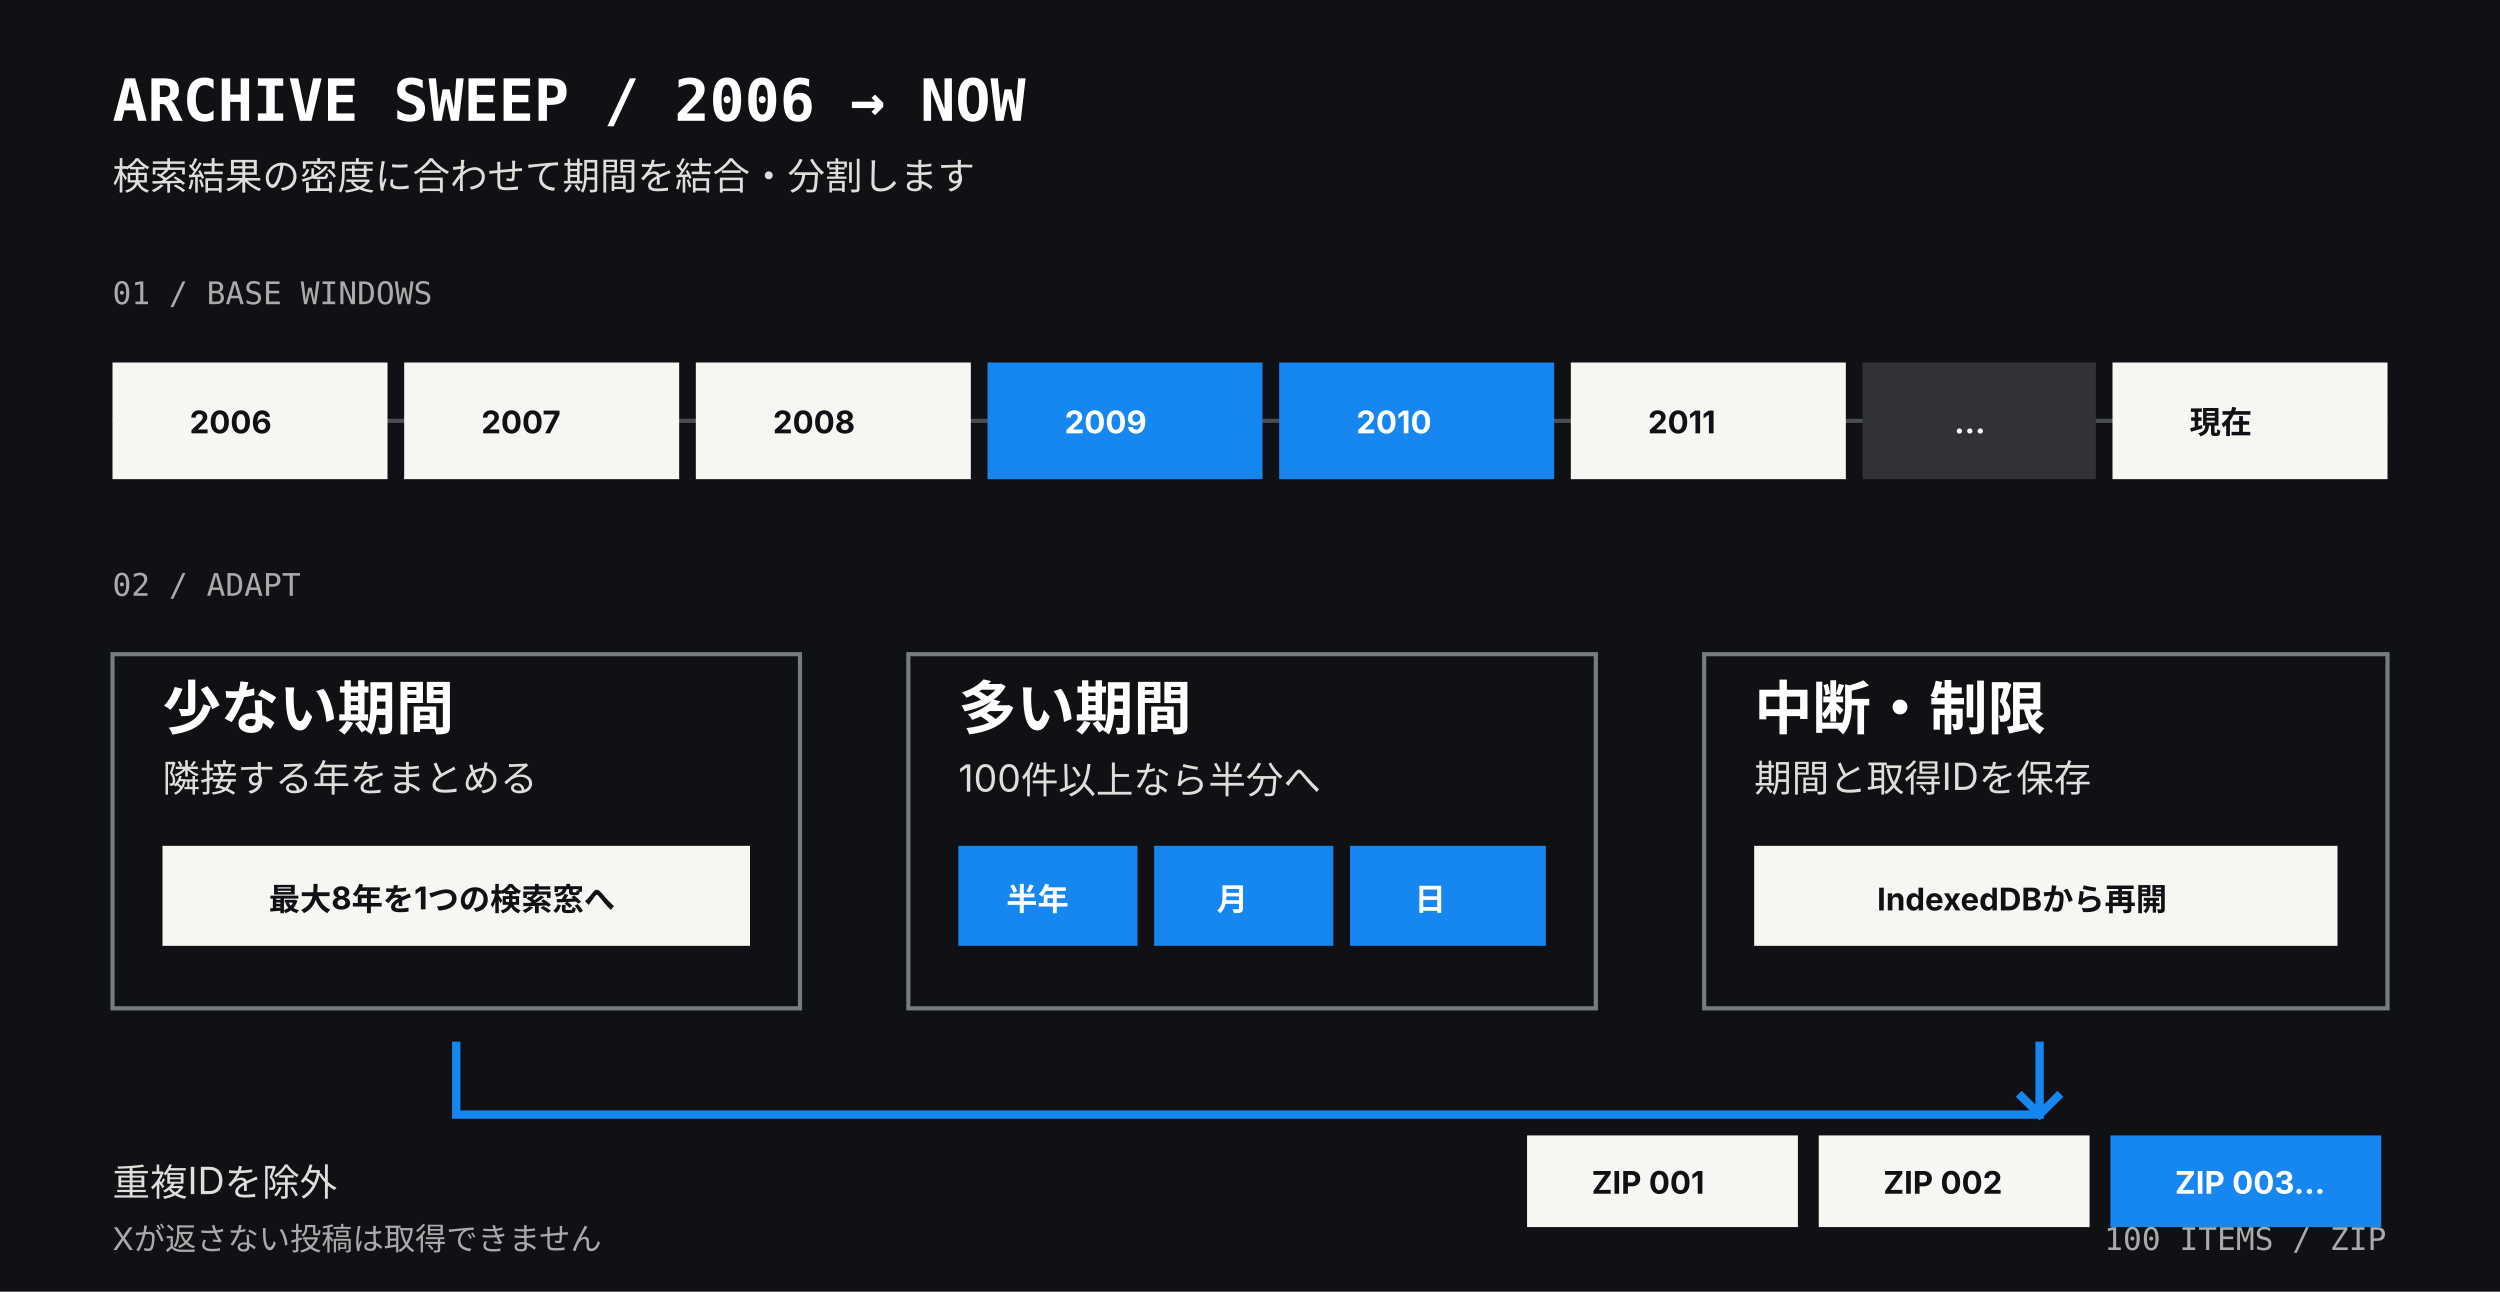
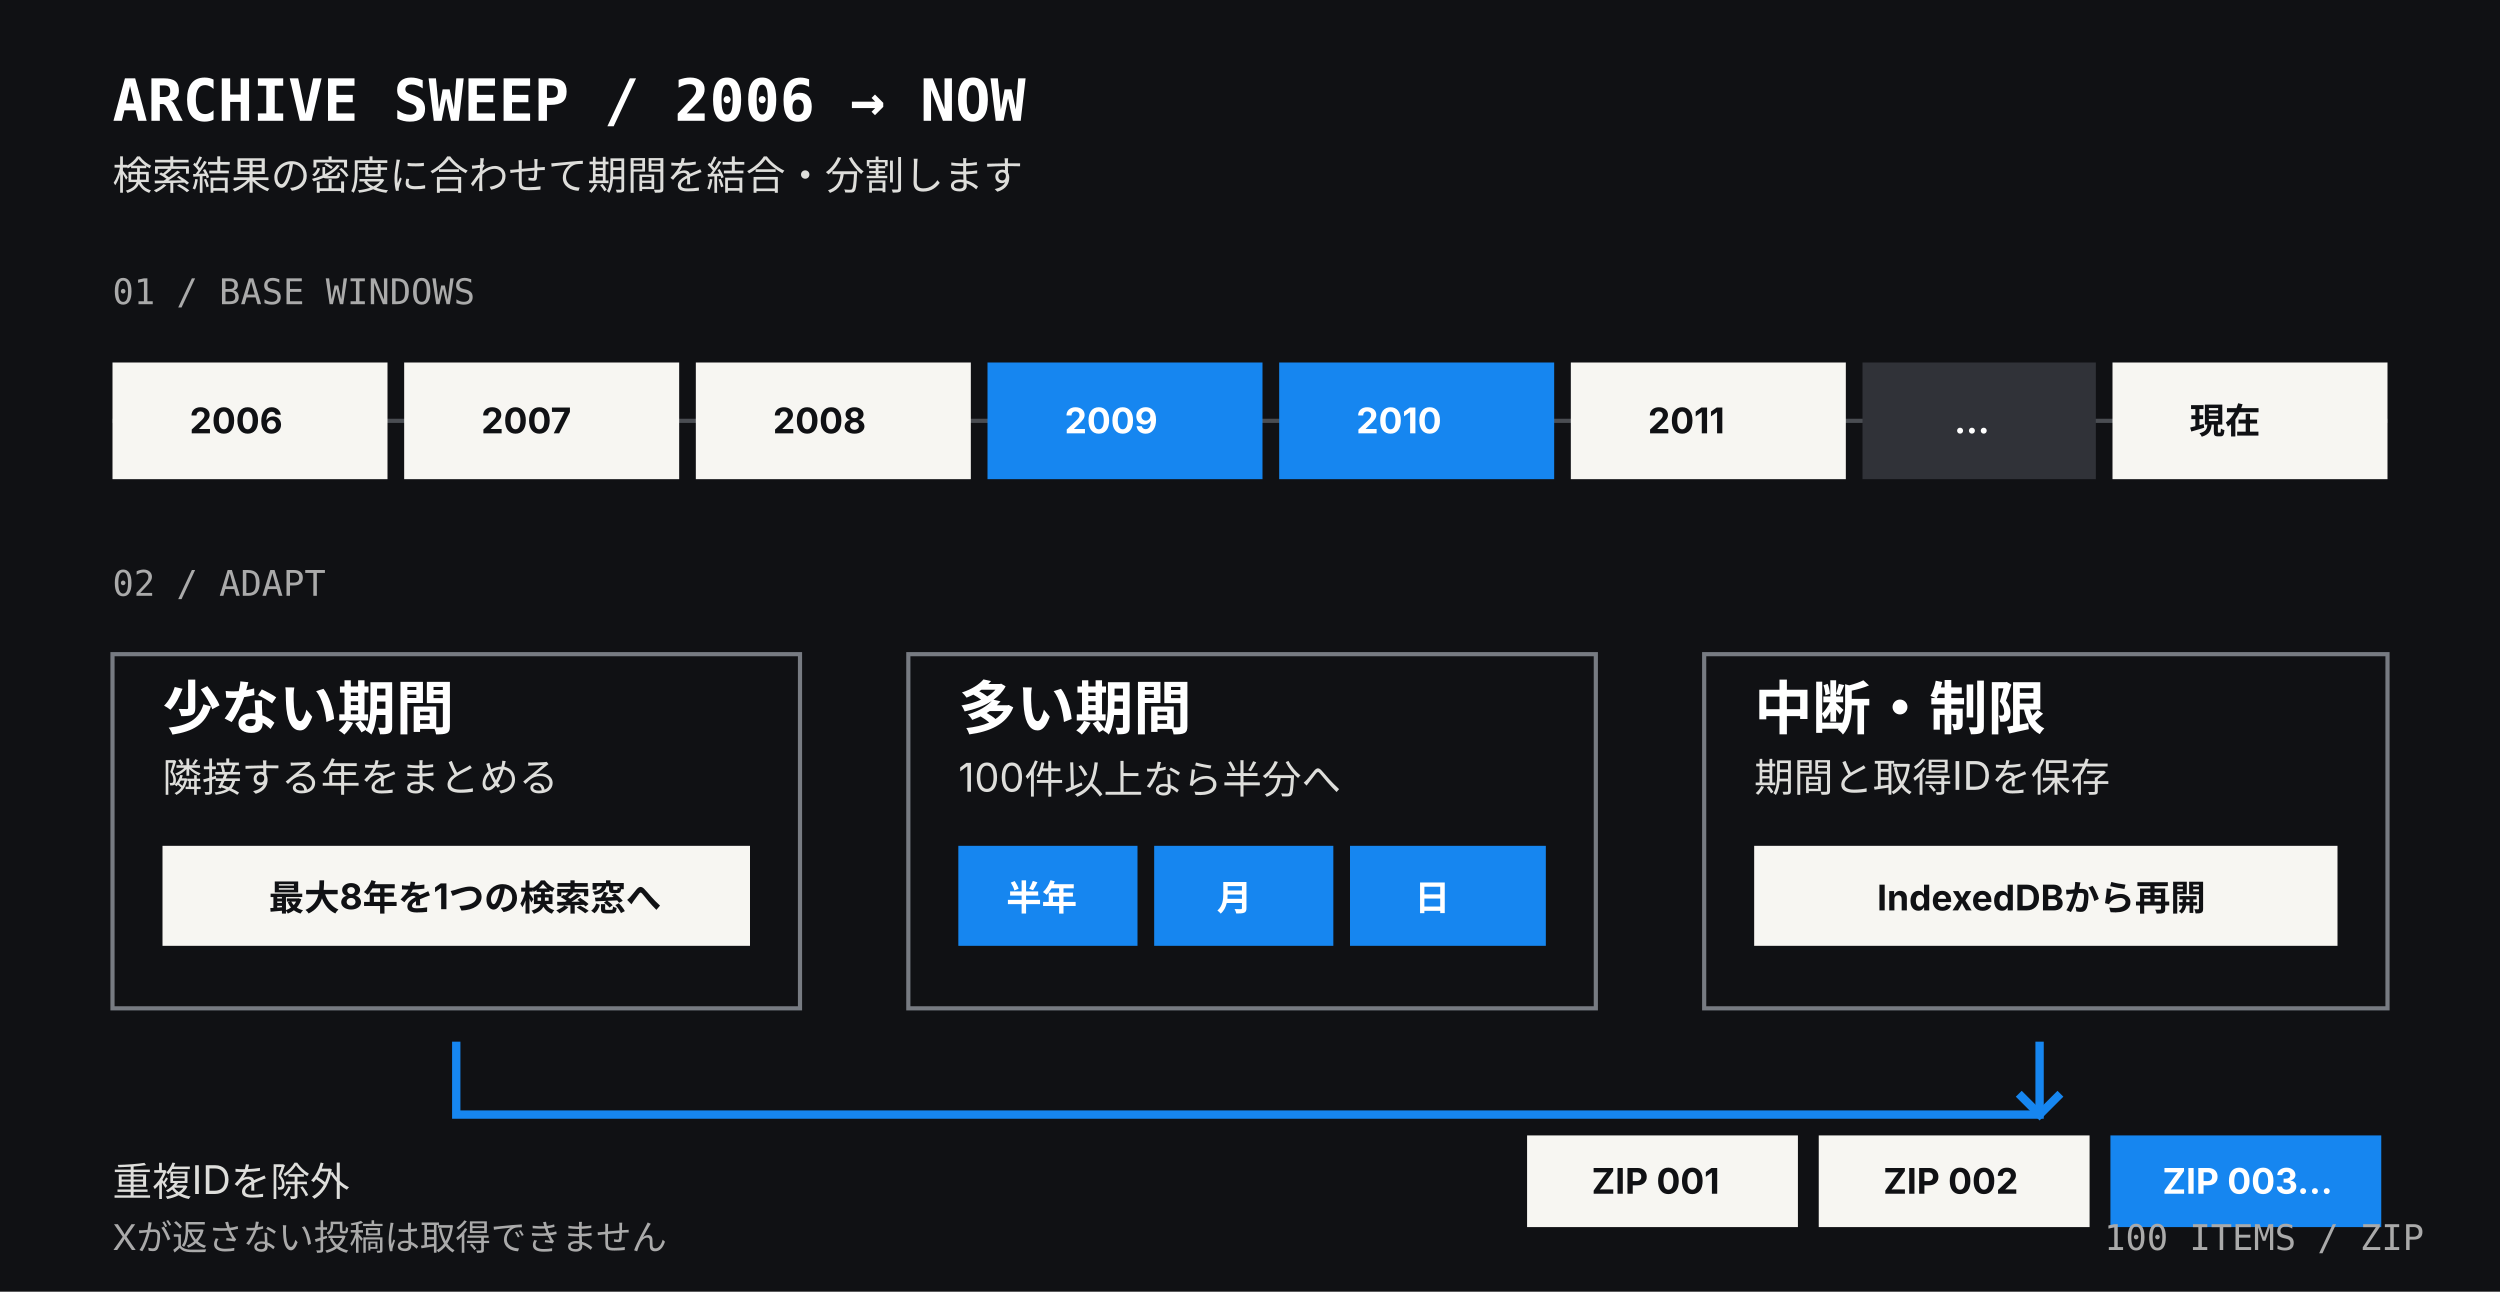
<svg xmlns="http://www.w3.org/2000/svg" width="1200" height="620" viewBox="0 0 1200 620" role="img" aria-labelledby="title desc">
  <rect width="1200" height="620" fill="#101114" />
  <style>
-     .sans{font-family:Inter,"Noto Sans JP","Yu Gothic UI",sans-serif}.mono{font-family:"IBM Plex Mono","Cascadia Mono",monospace}.h{font-size:28px;font-weight:700;fill:#fff}.body{font-size:18px;fill:#dededb}.small{font-size:15px;fill:#aaa}.label{font-size:15px;font-weight:700;fill:#101114}.line{stroke:#4a4d52;stroke-width:2}.blue{fill:#1686f0}.paper{fill:#f7f6f2}.muted{fill:#303238}.outline{fill:none;stroke:#777b82;stroke-width:2}
+     .sans{font-family:Inter,"Noto Sans JP","Yu Gothic UI",sans-serif}.mono{font-family:"IBM Plex Mono","Cascadia Mono",monospace}.h{font-size:28px;font-weight:700;fill:#fff}.body{font-size:19px;fill:#dededb}.small{font-size:17px;fill:#aaa}.label{font-size:17px;font-weight:700;fill:#101114}.line{stroke:#4a4d52;stroke-width:2}.blue{fill:#1686f0}.paper{fill:#f7f6f2}.muted{fill:#303238}.outline{fill:none;stroke:#777b82;stroke-width:2}
  </style>
  <text x="54" y="58" class="mono h">ARCHIVE SWEEP / 2006 → NOW</text>
  <text x="54" y="91" class="sans body">検索結果の密度に合わせて期間を結合・分割します</text>
  <text x="54" y="146" class="mono small">01 / BASE WINDOWS</text>
  <line x1="54" y1="202" x2="1146" y2="202" class="line" />
  <g class="sans label">
    <rect x="54" y="174" width="132" height="56" class="paper" />
    <text x="91" y="208">2006</text>
    <rect x="194" y="174" width="132" height="56" class="paper" />
    <text x="231" y="208">2007</text>
    <rect x="334" y="174" width="132" height="56" class="paper" />
    <text x="371" y="208">2008</text>
    <rect x="474" y="174" width="132" height="56" class="blue" />
    <text x="511" y="208" fill="#fff">2009</text>
    <rect x="614" y="174" width="132" height="56" class="blue" />
    <text x="651" y="208" fill="#fff">2010</text>
    <rect x="754" y="174" width="132" height="56" class="paper" />
    <text x="791" y="208">2011</text>
    <rect x="894" y="174" width="112" height="56" class="muted" />
    <text x="938" y="208" fill="#fff">…</text>
    <rect x="1014" y="174" width="132" height="56" class="paper" />
    <text x="1051" y="208">現在</text>
  </g>
  <g transform="translate(54 286)">
    <text x="0" y="0" class="mono small">02 / ADAPT</text>
    <rect x="0" y="28" width="330" height="170" class="outline" />
    <text x="24" y="64" class="sans h" font-size="22">少ない期間</text>
    <text x="24" y="94" class="sans body">隣接する年をまとめる</text>
    <rect x="24" y="120" width="282" height="48" class="paper" />
    <text x="75" y="151" class="sans label">最大8年を1つの検索窓へ</text>
    <rect x="382" y="28" width="330" height="170" class="outline" />
    <text x="406" y="64" class="sans h" font-size="22">多い期間</text>
    <text x="406" y="94" class="sans body">100件以上なら半分へ</text>
    <g class="sans label">
      <rect x="406" y="120" width="86" height="48" class="blue" />
      <text x="429" y="151" fill="#fff">半年</text>
      <rect x="500" y="120" width="86" height="48" class="blue" />
      <text x="530" y="151" fill="#fff">月</text>
      <rect x="594" y="120" width="94" height="48" class="blue" />
      <text x="625" y="151" fill="#fff">日</text>
    </g>
    <rect x="764" y="28" width="328" height="170" class="outline" />
    <text x="788" y="64" class="sans h" font-size="22">中断・制限</text>
    <text x="788" y="94" class="sans body">期間と取得IDを保存</text>
    <rect x="788" y="120" width="280" height="48" class="paper" />
    <text x="847" y="151" class="sans label">IndexedDBから再開</text>
  </g>
  <path d="M219 500v35h760v-35" fill="none" stroke="#1686f0" stroke-width="4" />
  <path d="m969 525 10 10 10-10" fill="none" stroke="#1686f0" stroke-width="4" />
  <g transform="translate(733 545)">
    <rect width="130" height="44" class="paper" />
    <text x="31" y="28" class="sans label">ZIP 001</text>
    <rect x="140" width="130" height="44" class="paper" />
    <text x="171" y="28" class="sans label">ZIP 002</text>
    <rect x="280" width="130" height="44" class="blue" />
-     <text x="311" y="28" class="sans" font-size="15" font-weight="700" fill="#fff">ZIP 003…</text>
+     <text x="305" y="28" class="sans" font-size="17" font-weight="700" fill="#fff">ZIP 003…</text>
  </g>
  <text x="54" y="574" class="sans body">重複IDを除外</text>
  <text x="54" y="600" class="sans small">Xが返さない投稿は取得できません</text>
  <text x="1010" y="600" class="mono small">100 ITEMS / ZIP</text>
</svg>
